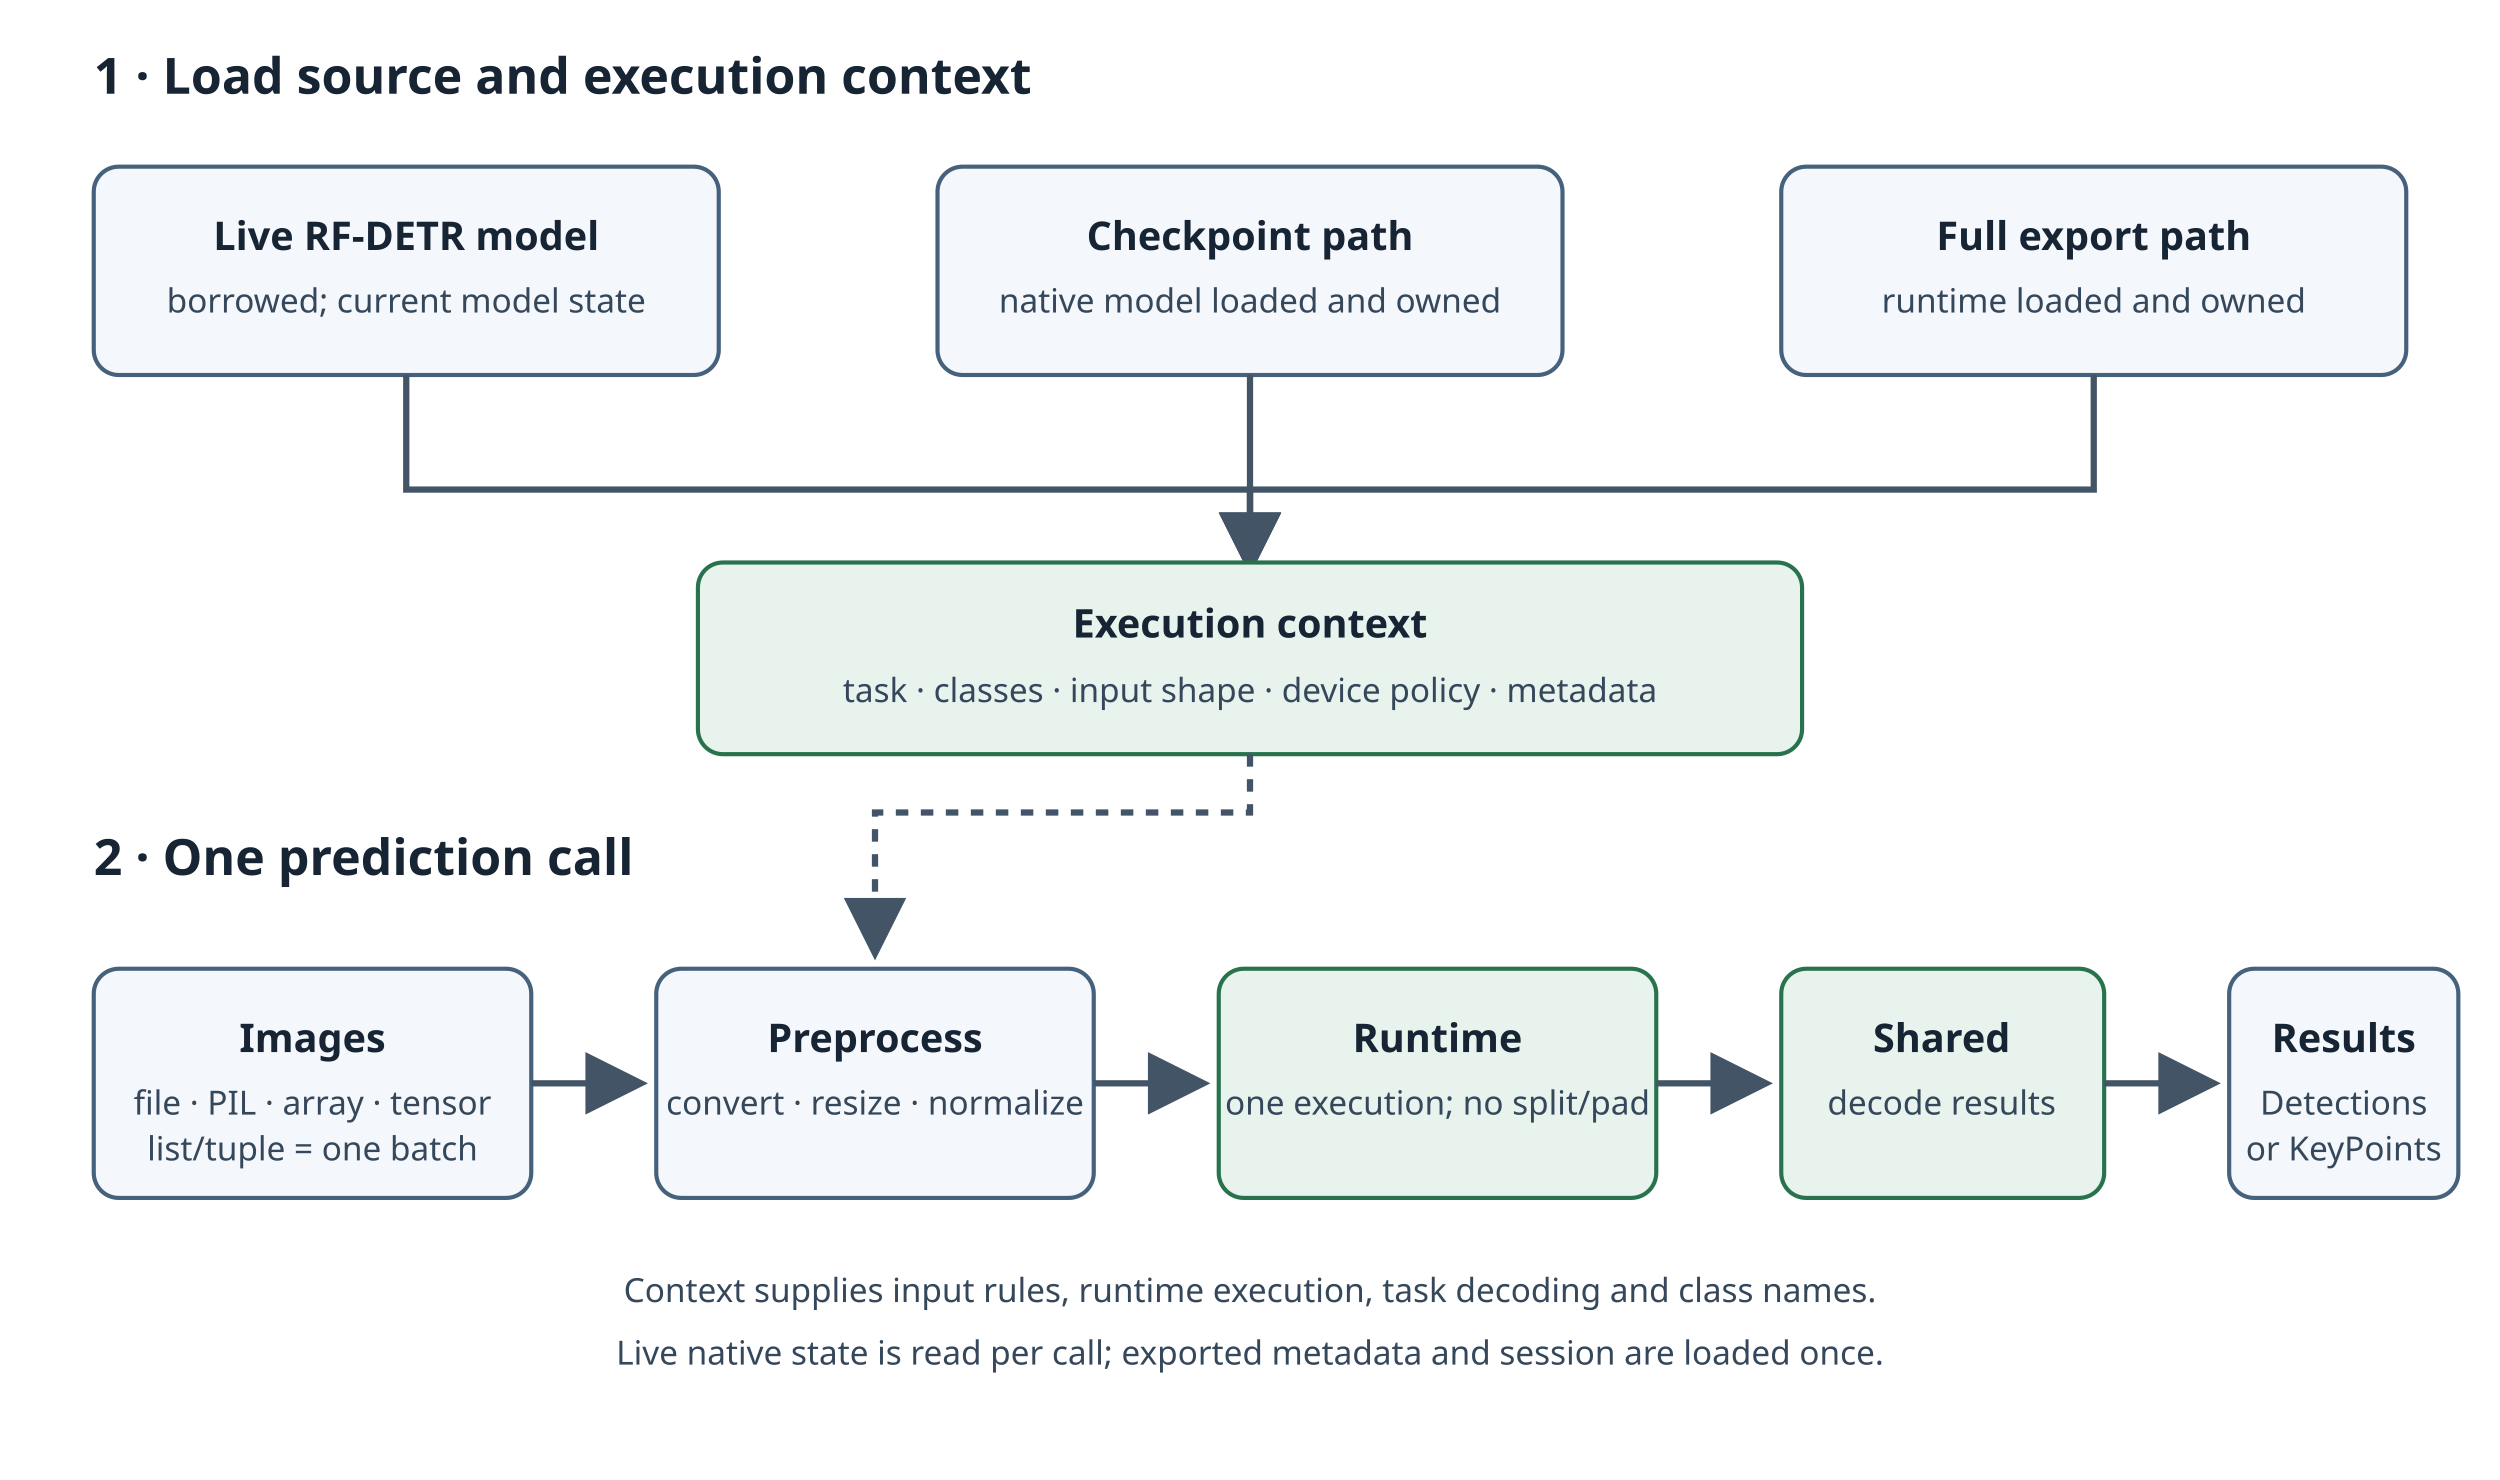
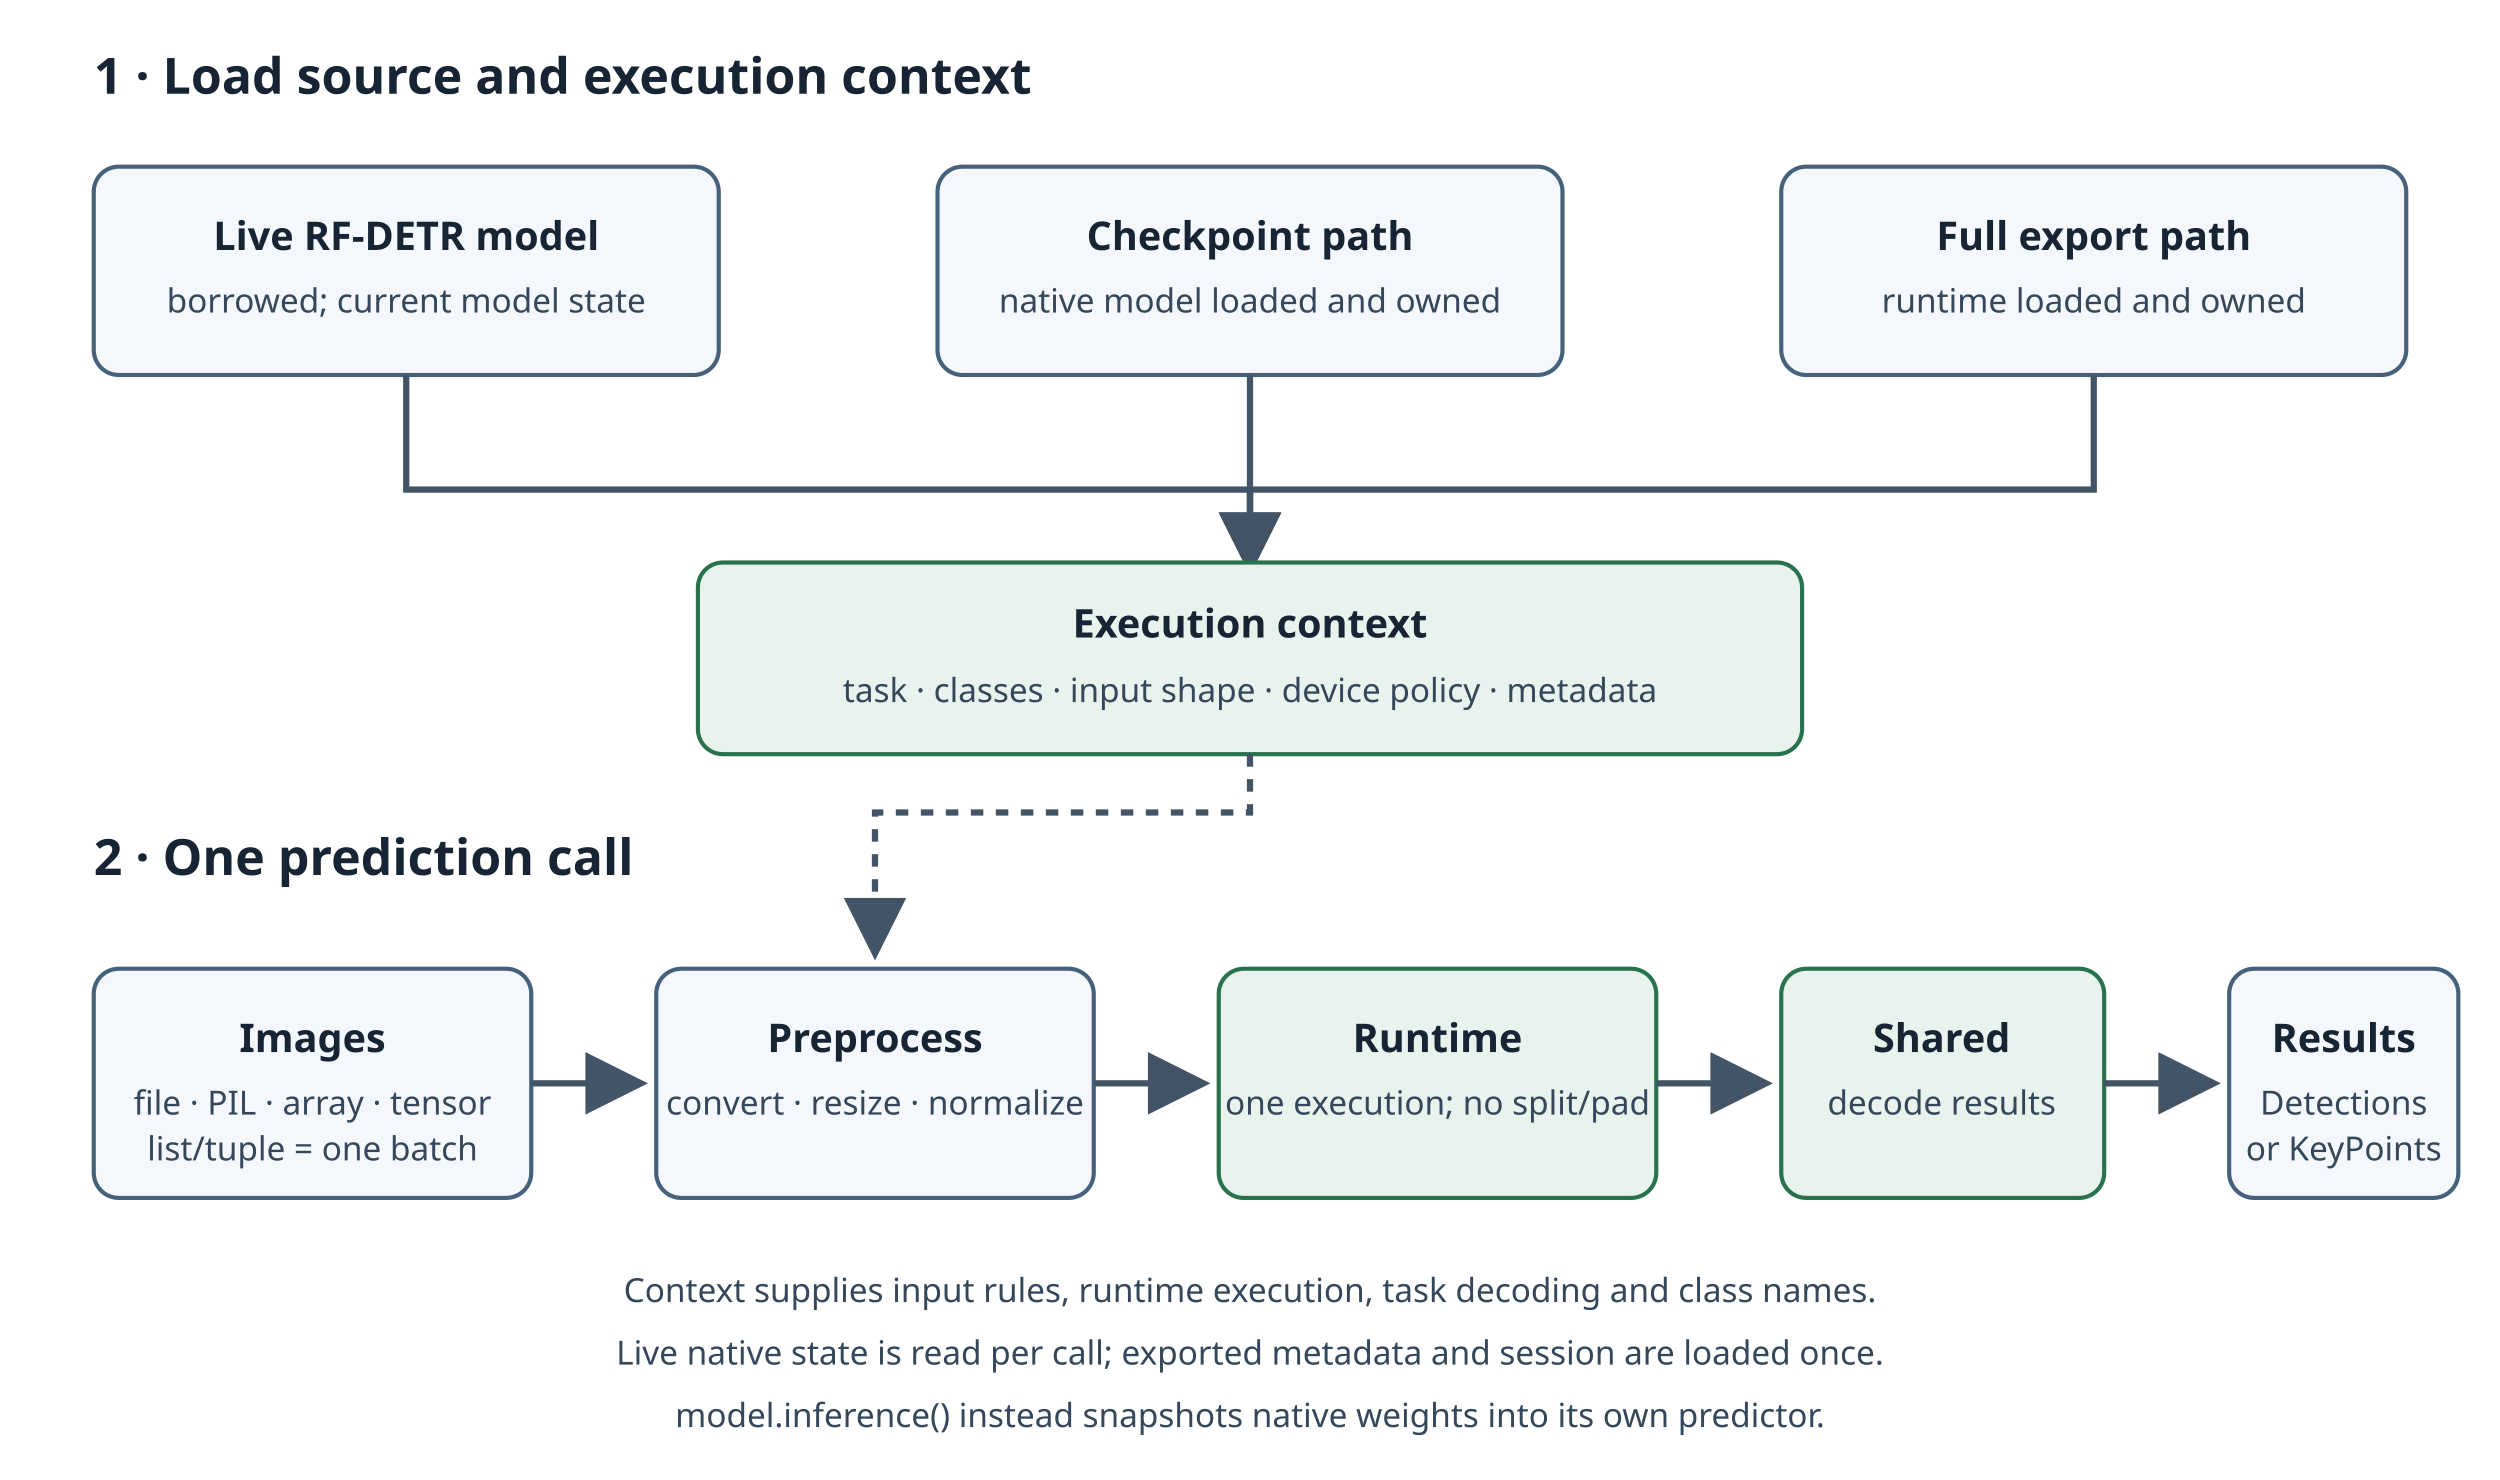
<svg xmlns="http://www.w3.org/2000/svg" viewBox="0 0 1200 710" role="img" aria-labelledby="title desc">
  <defs>
    <marker id="arrow" markerWidth="10" markerHeight="10" refX="8" refY="5" orient="auto" markerUnits="strokeWidth">
      <path d="M0,0 L10,5 L0,10 z" fill="#425466" />
    </marker>
    <style>
      .box { fill: #f4f7fb; stroke: #45617b; stroke-width: 2; rx: 12; }
      .owner { fill: #e8f3ee; stroke: #28734d; stroke-width: 2; rx: 12; }
      .flow { fill: none; stroke: #425466; stroke-width: 3; marker-end: url(#arrow); }
      .label { fill: #162433; font: 600 19px sans-serif; text-anchor: middle; }
      .small { fill: #35475a; font: 16px sans-serif; text-anchor: middle; }
      .heading { fill: #162433; font: 700 24px sans-serif; }
    </style>
  </defs>
  <text class="heading" x="45" y="45">1 · Load source and execution context</text>
  <rect class="box" x="45" y="80" width="300" height="100" />
  <text class="label" x="195" y="120">Live RF-DETR model</text>
  <text class="small" x="195" y="150">borrowed; current model state</text>
  <rect class="box" x="450" y="80" width="300" height="100" />
  <text class="label" x="600" y="120">Checkpoint path</text>
  <text class="small" x="600" y="150">native model loaded and owned</text>
  <rect class="box" x="855" y="80" width="300" height="100" />
  <text class="label" x="1005" y="120">Full export path</text>
  <text class="small" x="1005" y="150">runtime loaded and owned</text>
  <path class="flow" d="M195 180 V235 H600 V270" />
  <path class="flow" d="M600 180 V270" />
  <path class="flow" d="M1005 180 V235 H600 V270" />
  <rect class="owner" x="335" y="270" width="530" height="92" />
  <text class="label" x="600" y="306">Execution context</text>
  <text class="small" x="600" y="337">task · classes · input shape · device policy · metadata</text>
  <path class="flow" d="M600 362 V390 H420 V455" stroke-dasharray="6 6" />
  <text class="heading" x="45" y="420">2 · One prediction call</text>
  <rect class="box" x="45" y="465" width="210" height="110" />
  <text class="label" x="150" y="505">Images</text>
  <text class="small" x="150" y="535">file · PIL · array · tensor</text>
  <text class="small" x="150" y="557">list/tuple = one batch</text>
  <rect class="box" x="315" y="465" width="210" height="110" />
  <text class="label" x="420" y="505">Preprocess</text>
  <text class="small" x="420" y="535">convert · resize · normalize</text>
  <rect class="owner" x="585" y="465" width="210" height="110" />
  <text class="label" x="690" y="505">Runtime</text>
  <text class="small" x="690" y="535">one execution; no split/pad</text>
  <rect class="owner" x="855" y="465" width="155" height="110" />
  <text class="label" x="932" y="505">Shared</text>
  <text class="small" x="932" y="535">decode results</text>
  <rect class="box" x="1070" y="465" width="110" height="110" />
  <text class="label" x="1125" y="505">Results</text>
  <text class="small" x="1125" y="535">Detections</text>
  <text class="small" x="1125" y="557">or KeyPoints</text>
  <path class="flow" d="M255 520 H305" />
  <path class="flow" d="M525 520 H575" />
  <path class="flow" d="M795 520 H845" />
  <path class="flow" d="M1010 520 H1060" />
  <text class="small" x="600" y="625">Context supplies input rules, runtime execution, task decoding and class names.</text>
  <text class="small" x="600" y="655">Live native state is read per call; exported metadata and session are loaded once.</text>
+   <text class="small" x="600" y="685">model.inference() instead snapshots native weights into its own predictor.</text>
</svg>
